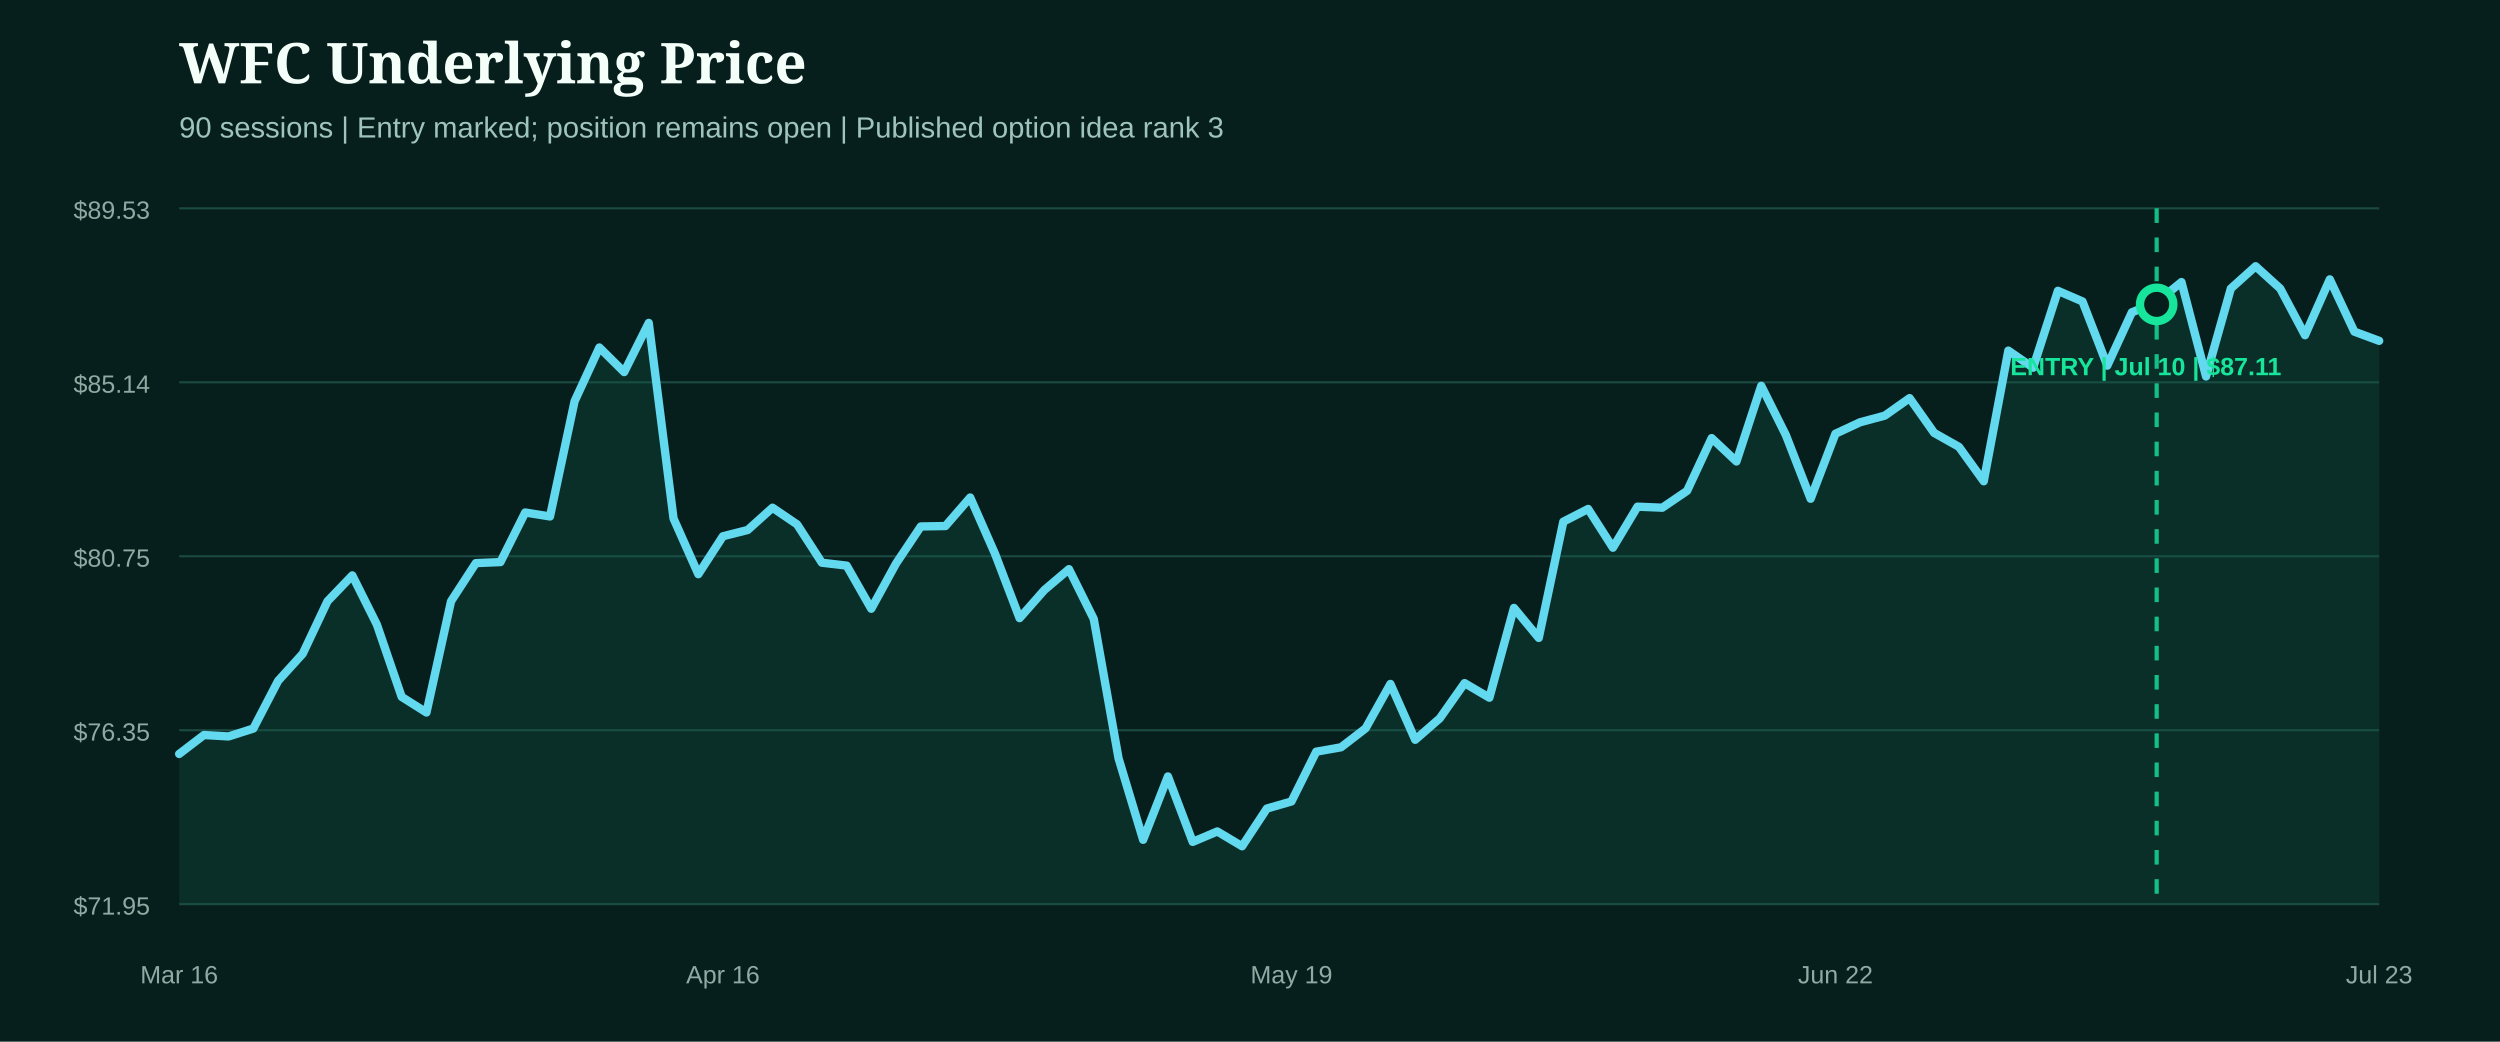
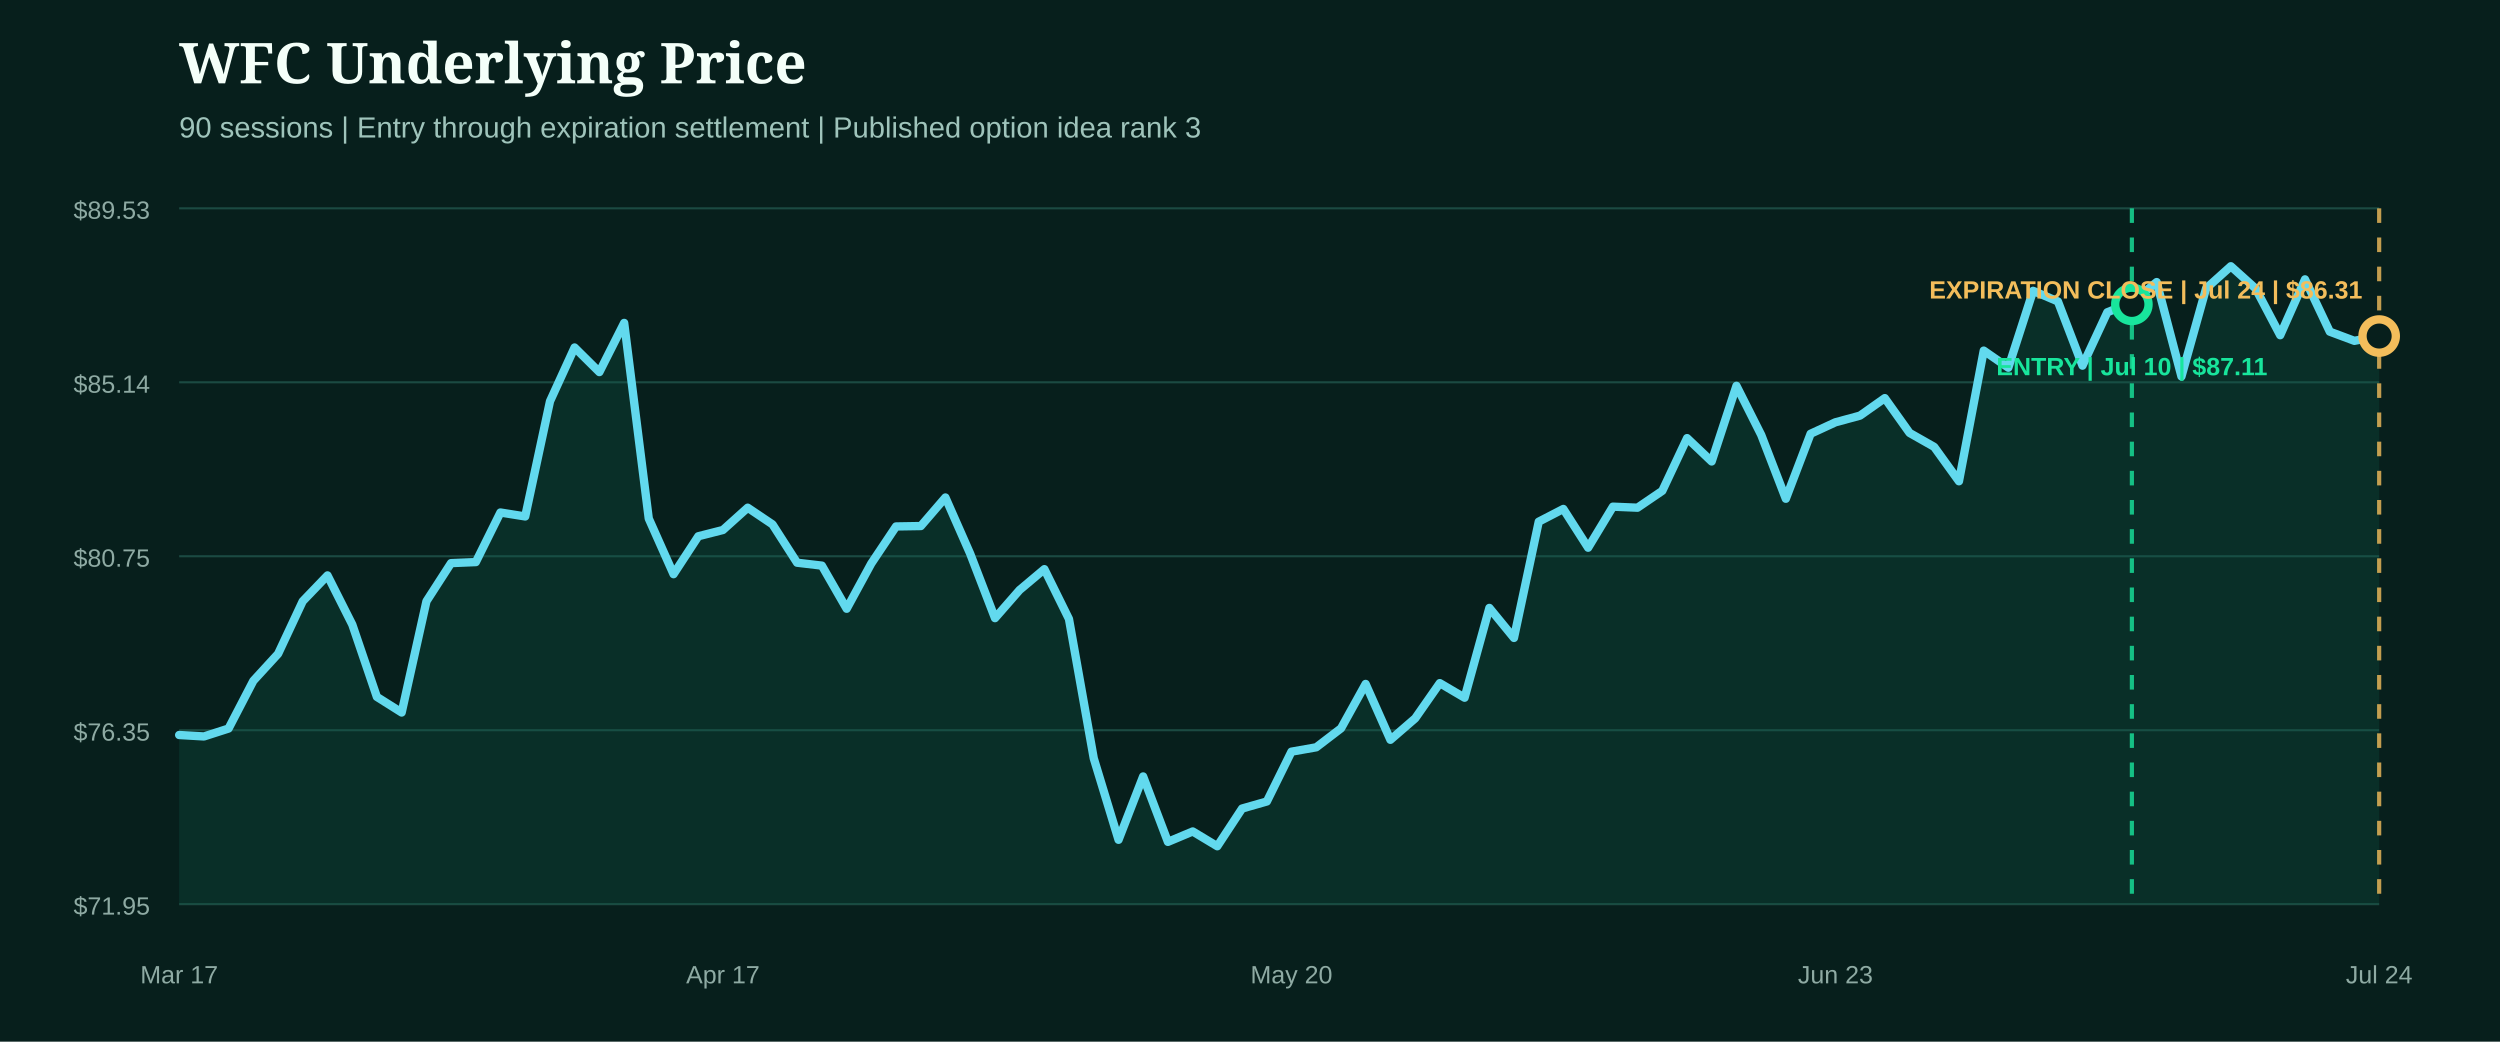
- <svg xmlns="http://www.w3.org/2000/svg" width="1200" height="500" viewBox="0 0 1200 500" role="img" aria-label="WFC underlying price from entry">
+ <svg xmlns="http://www.w3.org/2000/svg" width="1200" height="500" viewBox="0 0 1200 500" role="img" aria-label="WFC underlying price from entry through expiration close">
  <rect width="1200" height="500" fill="#071f1c" />
  <style>.head{fill:#f4fff9;font:800 27px Georgia,serif}.sub{fill:#9fc4bb;font:14px Arial,sans-serif}.axis{fill:#8eaaa3;font:12px Arial,sans-serif}.marker{font:800 12px Arial,sans-serif}</style>
  <text x="86" y="40" class="head">WFC Underlying Price</text>
-   <text x="86" y="66" class="sub">90 sessions | Entry marked; position remains open | Published option idea rank 3</text>
+   <text x="86" y="66" class="sub">90 sessions | Entry through expiration settlement | Published option idea rank 3</text>
  <line x1="86" x2="1142" y1="100.0" y2="100.0" stroke="#1b4a42" stroke-width="1" />
  <text x="72" y="105.0" text-anchor="end" class="axis">$89.53</text>
  <line x1="86" x2="1142" y1="183.5" y2="183.5" stroke="#1b4a42" stroke-width="1" />
  <text x="72" y="188.5" text-anchor="end" class="axis">$85.14</text>
  <line x1="86" x2="1142" y1="267.0" y2="267.0" stroke="#1b4a42" stroke-width="1" />
  <text x="72" y="272.0" text-anchor="end" class="axis">$80.75</text>
  <line x1="86" x2="1142" y1="350.5" y2="350.5" stroke="#1b4a42" stroke-width="1" />
  <text x="72" y="355.5" text-anchor="end" class="axis">$76.35</text>
  <line x1="86" x2="1142" y1="434.0" y2="434.0" stroke="#1b4a42" stroke-width="1" />
  <text x="72" y="439.0" text-anchor="end" class="axis">$71.95</text>
-   <path d="M86.0,361.9 L97.9,352.8 L109.7,353.5 L121.6,349.7 L133.5,326.8 L145.3,313.8 L157.2,288.6 L169.1,276.2 L180.9,299.8 L192.8,334.5 L204.7,342.0 L216.5,288.6 L228.4,270.3 L240.2,269.8 L252.1,246.0 L264.0,247.9 L275.8,192.6 L287.7,166.8 L299.6,178.6 L311.4,155.0 L323.3,248.9 L335.2,275.6 L347.0,257.4 L358.9,254.4 L370.8,243.7 L382.6,251.7 L394.5,270.1 L406.4,271.5 L418.2,292.2 L430.1,270.5 L442.0,252.7 L453.8,252.5 L465.7,238.8 L477.6,265.8 L489.4,296.7 L501.3,283.2 L513.1,273.2 L525.0,297.1 L536.9,364.0 L548.7,403.1 L560.6,372.7 L572.5,404.1 L584.3,399.1 L596.2,406.2 L608.1,388.1 L619.9,384.7 L631.8,360.8 L643.7,358.7 L655.5,349.6 L667.4,328.3 L679.3,355.1 L691.1,344.8 L703.0,327.9 L714.9,334.9 L726.7,291.8 L738.6,306.2 L750.4,250.4 L762.3,244.3 L774.2,262.9 L786.0,243.2 L797.9,243.7 L809.8,235.6 L821.6,210.3 L833.5,221.5 L845.4,185.2 L857.2,208.8 L869.1,239.4 L881.0,208.2 L892.8,202.7 L904.7,199.5 L916.6,191.1 L928.4,207.8 L940.3,214.5 L952.2,231.0 L964.0,168.3 L975.9,176.5 L987.8,139.6 L999.6,144.7 L1011.5,175.5 L1023.3,149.9 L1035.2,145.1 L1047.1,135.4 L1058.9,180.7 L1070.8,138.5 L1082.7,127.8 L1094.5,138.5 L1106.4,160.9 L1118.3,134.1 L1130.1,159.2 L1142.0,163.6 L1142.0,434.0 L86.0,434.0 Z" fill="#0f5949" opacity="0.28" />
-   <path d="M86.0,361.9 L97.9,352.8 L109.7,353.5 L121.6,349.7 L133.5,326.8 L145.3,313.8 L157.2,288.6 L169.1,276.2 L180.9,299.8 L192.8,334.5 L204.7,342.0 L216.5,288.6 L228.4,270.3 L240.2,269.8 L252.1,246.0 L264.0,247.9 L275.8,192.6 L287.7,166.8 L299.6,178.6 L311.4,155.0 L323.3,248.9 L335.2,275.6 L347.0,257.4 L358.9,254.4 L370.8,243.7 L382.6,251.7 L394.5,270.1 L406.4,271.5 L418.2,292.2 L430.1,270.5 L442.0,252.7 L453.8,252.5 L465.7,238.8 L477.6,265.8 L489.4,296.7 L501.3,283.2 L513.1,273.2 L525.0,297.1 L536.9,364.0 L548.7,403.1 L560.6,372.7 L572.5,404.1 L584.3,399.1 L596.2,406.2 L608.1,388.1 L619.9,384.7 L631.8,360.8 L643.7,358.7 L655.5,349.6 L667.4,328.3 L679.3,355.1 L691.1,344.8 L703.0,327.9 L714.9,334.9 L726.7,291.8 L738.6,306.2 L750.4,250.4 L762.3,244.3 L774.2,262.9 L786.0,243.2 L797.9,243.7 L809.8,235.6 L821.6,210.3 L833.5,221.5 L845.4,185.2 L857.2,208.8 L869.1,239.4 L881.0,208.2 L892.8,202.7 L904.7,199.5 L916.6,191.1 L928.4,207.8 L940.3,214.5 L952.2,231.0 L964.0,168.3 L975.9,176.5 L987.8,139.6 L999.6,144.7 L1011.5,175.5 L1023.3,149.9 L1035.2,145.1 L1047.1,135.4 L1058.9,180.7 L1070.8,138.5 L1082.7,127.8 L1094.5,138.5 L1106.4,160.9 L1118.3,134.1 L1130.1,159.2 L1142.0,163.6" fill="none" stroke="#62d9ee" stroke-width="4" stroke-linecap="round" stroke-linejoin="round" />
+   <path d="M86.0,352.8 L97.9,353.5 L109.7,349.7 L121.6,326.8 L133.5,313.8 L145.3,288.6 L157.2,276.2 L169.1,299.8 L180.9,334.5 L192.8,342.0 L204.7,288.6 L216.5,270.3 L228.4,269.8 L240.2,246.0 L252.1,247.9 L264.0,192.6 L275.8,166.8 L287.7,178.6 L299.6,155.0 L311.4,248.9 L323.3,275.6 L335.2,257.4 L347.0,254.4 L358.9,243.7 L370.8,251.7 L382.6,270.1 L394.5,271.5 L406.4,292.2 L418.2,270.5 L430.1,252.7 L442.0,252.5 L453.8,238.8 L465.7,265.8 L477.6,296.7 L489.4,283.2 L501.3,273.2 L513.1,297.1 L525.0,364.0 L536.9,403.1 L548.7,372.7 L560.6,404.1 L572.5,399.1 L584.3,406.2 L596.2,388.1 L608.1,384.7 L619.9,360.8 L631.8,358.7 L643.7,349.6 L655.5,328.3 L667.4,355.1 L679.3,344.8 L691.1,327.9 L703.0,334.9 L714.9,291.8 L726.7,306.2 L738.6,250.4 L750.4,244.3 L762.3,262.9 L774.2,243.2 L786.0,243.7 L797.9,235.6 L809.8,210.3 L821.6,221.5 L833.5,185.2 L845.4,208.8 L857.2,239.4 L869.1,208.2 L881.0,202.7 L892.8,199.5 L904.7,191.1 L916.6,207.8 L928.4,214.5 L940.3,231.0 L952.2,168.3 L964.0,176.5 L975.9,139.6 L987.8,144.7 L999.6,175.5 L1011.5,149.9 L1023.3,145.1 L1035.2,135.4 L1047.1,180.7 L1058.9,138.5 L1070.8,127.8 L1082.7,138.5 L1094.5,160.9 L1106.4,134.1 L1118.3,159.2 L1130.1,163.6 L1142.0,161.3 L1142.0,434.0 L86.0,434.0 Z" fill="#0f5949" opacity="0.28" />
+   <path d="M86.0,352.8 L97.9,353.5 L109.7,349.7 L121.6,326.8 L133.5,313.8 L145.3,288.6 L157.2,276.2 L169.1,299.8 L180.9,334.5 L192.8,342.0 L204.7,288.6 L216.5,270.3 L228.4,269.8 L240.2,246.0 L252.1,247.9 L264.0,192.6 L275.8,166.8 L287.7,178.6 L299.6,155.0 L311.4,248.9 L323.3,275.6 L335.2,257.4 L347.0,254.4 L358.9,243.7 L370.8,251.7 L382.6,270.1 L394.5,271.5 L406.4,292.2 L418.2,270.5 L430.1,252.7 L442.0,252.5 L453.8,238.8 L465.7,265.8 L477.6,296.7 L489.4,283.2 L501.3,273.2 L513.1,297.1 L525.0,364.0 L536.9,403.1 L548.7,372.7 L560.6,404.1 L572.5,399.1 L584.3,406.2 L596.2,388.1 L608.1,384.7 L619.9,360.8 L631.8,358.7 L643.7,349.6 L655.5,328.3 L667.4,355.1 L679.3,344.8 L691.1,327.9 L703.0,334.9 L714.9,291.8 L726.7,306.2 L738.6,250.4 L750.4,244.3 L762.3,262.9 L774.2,243.2 L786.0,243.7 L797.9,235.6 L809.8,210.3 L821.6,221.5 L833.5,185.2 L845.4,208.8 L857.2,239.4 L869.1,208.2 L881.0,202.7 L892.8,199.5 L904.7,191.1 L916.6,207.8 L928.4,214.5 L940.3,231.0 L952.2,168.3 L964.0,176.5 L975.9,139.6 L987.8,144.7 L999.6,175.5 L1011.5,149.9 L1023.3,145.1 L1035.2,135.4 L1047.1,180.7 L1058.9,138.5 L1070.8,127.8 L1082.7,138.5 L1094.5,160.9 L1106.4,134.1 L1118.3,159.2 L1130.1,163.6 L1142.0,161.3" fill="none" stroke="#62d9ee" stroke-width="4" stroke-linecap="round" stroke-linejoin="round" />
  <g>
-     <line x1="1035.2" x2="1035.2" y1="100" y2="434" stroke="#18e59c" stroke-width="2" stroke-dasharray="7 7" opacity="0.8" />
-     <circle cx="1035.2" cy="146.1" r="8" fill="#071f1c" stroke="#18e59c" stroke-width="4" />
-     <text x="1030.0" y="180.1" text-anchor="middle" class="marker" fill="#18e59c">ENTRY | Jul 10 | $87.11</text>
+     <line x1="1023.3" x2="1023.3" y1="100" y2="434" stroke="#18e59c" stroke-width="2" stroke-dasharray="7 7" opacity="0.8" />
+     <circle cx="1023.3" cy="146.1" r="8" fill="#071f1c" stroke="#18e59c" stroke-width="4" />
+     <text x="1023.3" y="180.1" text-anchor="middle" class="marker" fill="#18e59c">ENTRY | Jul 10 | $87.11</text>
  </g>
-   <text x="86.0" y="472" text-anchor="middle" class="axis">Mar 16</text>
-   <text x="347.0" y="472" text-anchor="middle" class="axis">Apr 16</text>
-   <text x="619.9" y="472" text-anchor="middle" class="axis">May 19</text>
-   <text x="881.0" y="472" text-anchor="middle" class="axis">Jun 22</text>
-   <text x="1142.0" y="472" text-anchor="middle" class="axis">Jul 23</text>
+   <g>
+     <line x1="1142.0" x2="1142.0" y1="100" y2="434" stroke="#f3bd5b" stroke-width="2" stroke-dasharray="7 7" opacity="0.8" />
+     <circle cx="1142.0" cy="161.3" r="8" fill="#071f1c" stroke="#f3bd5b" stroke-width="4" />
+     <text x="1030.0" y="143.3" text-anchor="middle" class="marker" fill="#f3bd5b">EXPIRATION CLOSE | Jul 24 | $86.31</text>
+   </g>
+   <text x="86.0" y="472" text-anchor="middle" class="axis">Mar 17</text>
+   <text x="347.0" y="472" text-anchor="middle" class="axis">Apr 17</text>
+   <text x="619.9" y="472" text-anchor="middle" class="axis">May 20</text>
+   <text x="881.0" y="472" text-anchor="middle" class="axis">Jun 23</text>
+   <text x="1142.0" y="472" text-anchor="middle" class="axis">Jul 24</text>
</svg>
